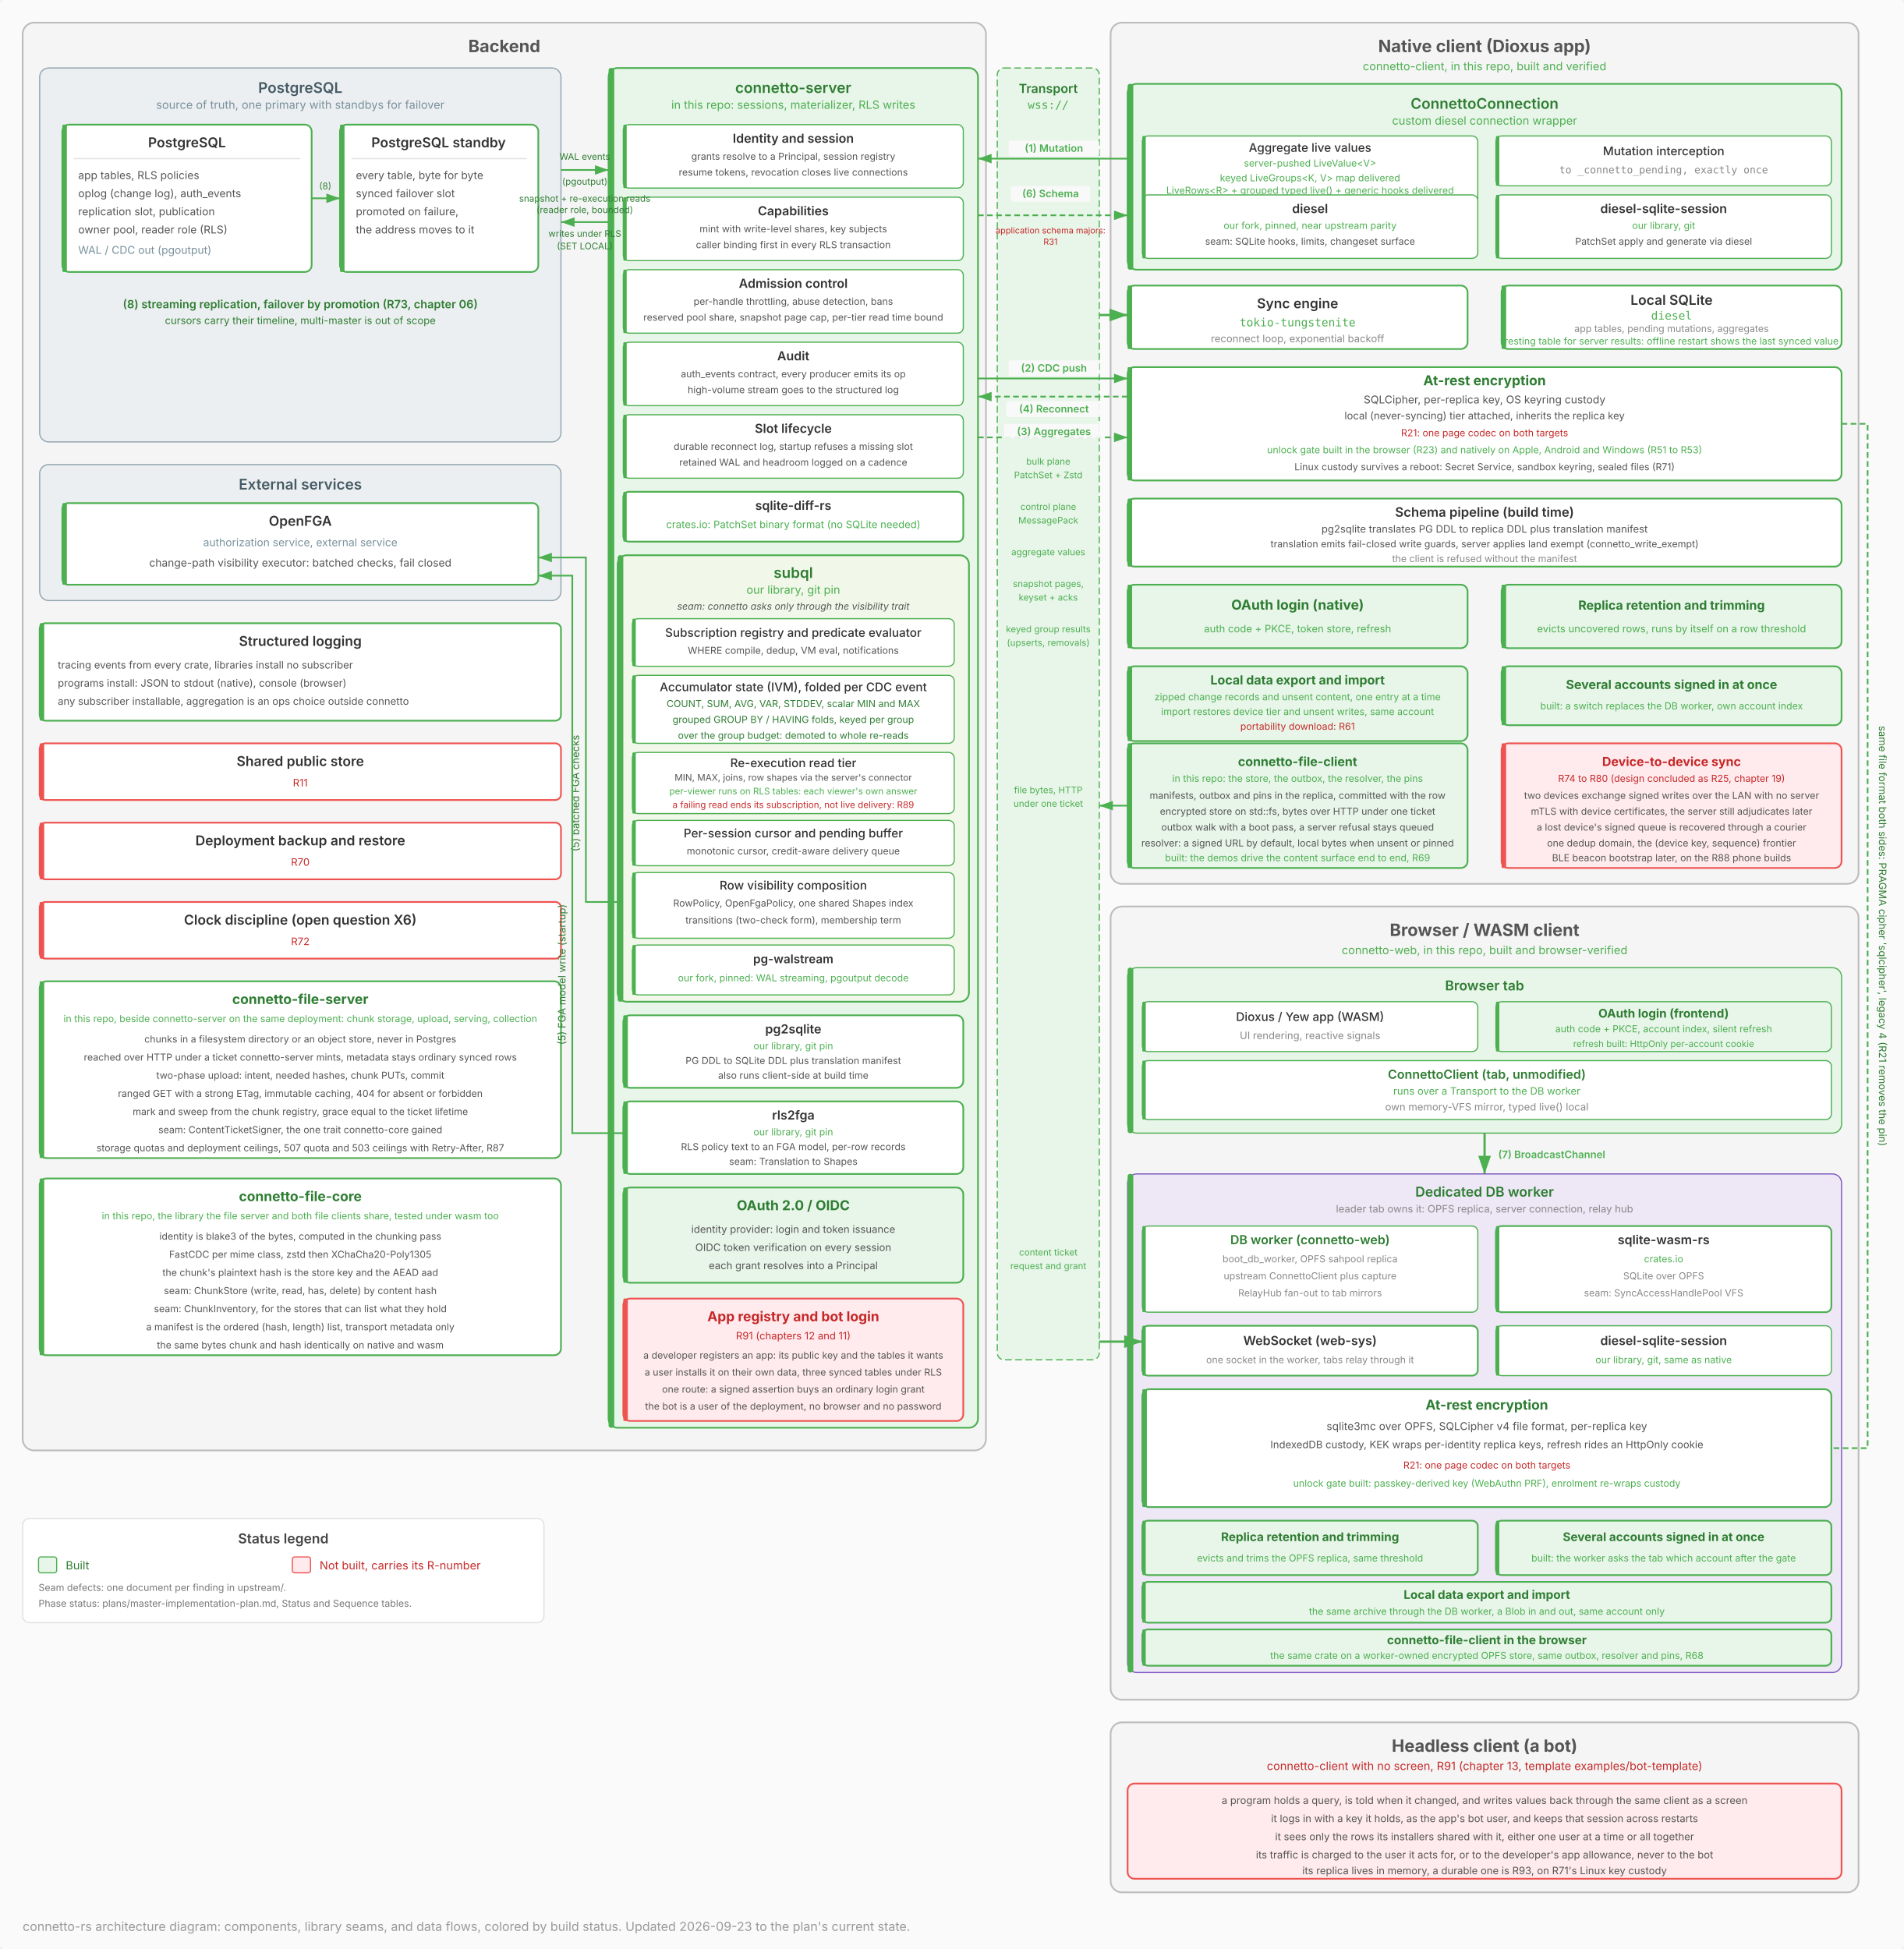
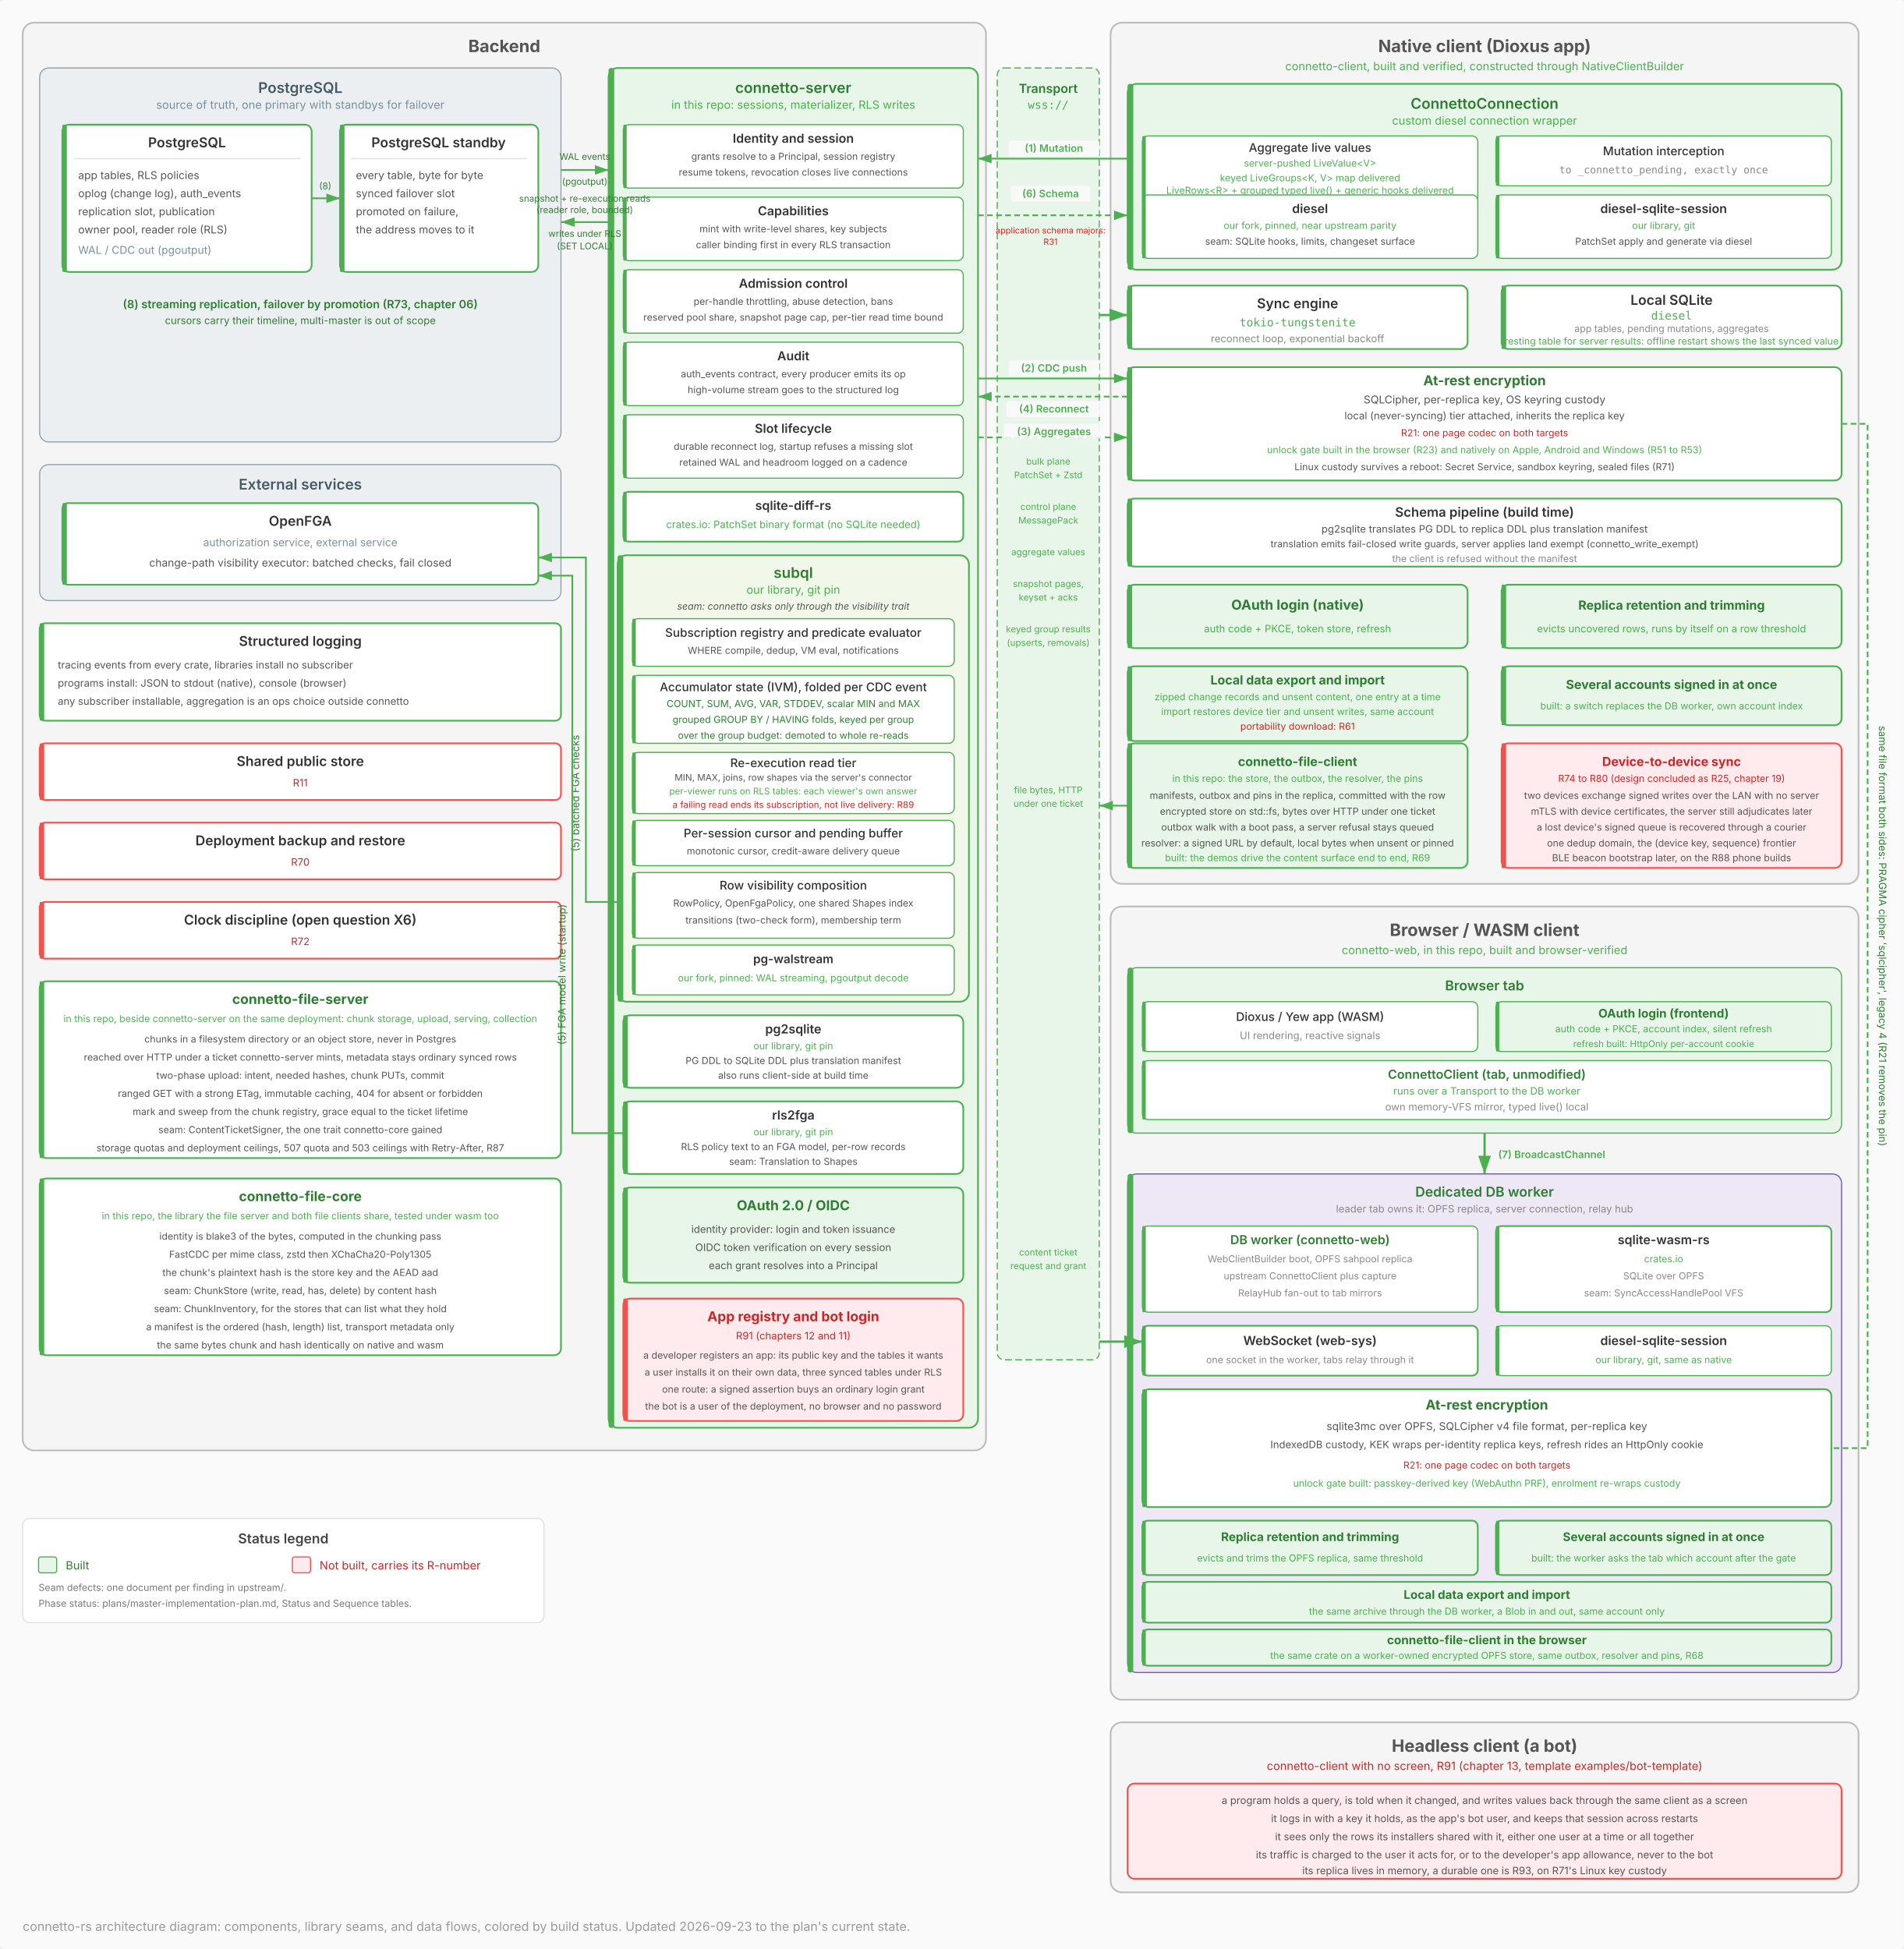
<svg xmlns="http://www.w3.org/2000/svg" viewBox="0 0 1680 1720" width="1680" height="1720" font-family="system-ui, -apple-system, 'Segoe UI', sans-serif" role="img" aria-labelledby="diagram-title diagram-desc" focusable="false">
  <defs>
    <marker id="arrow-green" viewBox="0 0 10 7" refX="10" refY="3.5" markerWidth="8" markerHeight="6" orient="auto-start-reverse">
      <polygon points="0 0, 10 3.5, 0 7" fill="#4CAF50" />
    </marker>
    <marker id="arrow-red" viewBox="0 0 10 7" refX="10" refY="3.5" markerWidth="8" markerHeight="6" orient="auto-start-reverse">
      <polygon points="0 0, 10 3.5, 0 7" fill="#EF5350" />
    </marker>
  </defs>
  <rect width="1680" height="1720" fill="#FAFAFA" rx="4" />
  <g id="backend-zone">
    <rect x="20" y="20" width="850" height="1260" rx="10" fill="#F5F5F5" stroke="#BDBDBD" stroke-width="1.5" />
    <text x="445" y="46" text-anchor="middle" font-size="15" font-weight="700" fill="#555">Backend</text>
    <rect x="35" y="60" width="460" height="330" rx="8" fill="#ECEFF1" stroke="#90A4AE" stroke-width="1" />
    <text x="265" y="82" text-anchor="middle" font-size="13" font-weight="600" fill="#455A64">PostgreSQL</text>
    <text x="265" y="96" text-anchor="middle" font-size="10" fill="#78909C">source of truth, one primary with standbys for failover</text>
    <g transform="translate(55, 110)">
      <rect width="220" height="130" rx="6" fill="#fff" stroke="#4CAF50" stroke-width="1.5" />
      <rect width="4" height="130" rx="1" fill="#4CAF50" />
      <text x="110" y="20" text-anchor="middle" font-size="12" font-weight="600" fill="#333">PostgreSQL</text>
      <line x1="10" y1="30" x2="210" y2="30" stroke="#E0E0E0" />
      <text x="14" y="48" font-size="9.5" fill="#555">app tables, RLS policies</text>
      <text x="14" y="64" font-size="9.5" fill="#555">oplog (change log), auth_events</text>
      <text x="14" y="80" font-size="9.5" fill="#555">replication slot, publication</text>
      <text x="14" y="96" font-size="9.5" fill="#555">owner pool, reader role (RLS)</text>
      <text x="14" y="114" font-size="9.5" fill="#78909C">WAL / CDC out (pgoutput)</text>
    </g>
    <g transform="translate(300, 110)">
      <rect width="175" height="130" rx="6" fill="#fff" stroke="#4CAF50" stroke-width="1.5" />
      <rect width="4" height="130" rx="1" fill="#4CAF50" />
      <text x="87" y="20" text-anchor="middle" font-size="12" font-weight="600" fill="#333">PostgreSQL standby</text>
      <line x1="10" y1="30" x2="165" y2="30" stroke="#E0E0E0" />
      <text x="14" y="48" font-size="9.5" fill="#555">every table, byte for byte</text>
      <text x="14" y="64" font-size="9.5" fill="#555">synced failover slot</text>
      <text x="14" y="80" font-size="9.5" fill="#555">promoted on failure,</text>
      <text x="14" y="96" font-size="9.5" fill="#555">the address moves to it</text>
    </g>
    <line x1="275" y1="175" x2="300" y2="175" stroke="#4CAF50" stroke-width="1.5" marker-end="url(#arrow-green)" />
    <text x="287" y="167" text-anchor="middle" font-size="8" fill="#2E7D32">(8)</text>
    <text x="265" y="272" text-anchor="middle" font-size="10" font-weight="600" fill="#2E7D32">(8) streaming replication, failover by promotion (R73, chapter 06)</text>
    <text x="265" y="286" text-anchor="middle" font-size="9" fill="#2E7D32">cursors carry their timeline, multi-master is out of scope</text>
    <rect x="35" y="410" width="460" height="120" rx="8" fill="#ECEFF1" stroke="#90A4AE" stroke-width="1" />
    <text x="265" y="432" text-anchor="middle" font-size="13" font-weight="600" fill="#455A64">External services</text>
    <g transform="translate(55, 444)">
      <rect width="420" height="72" rx="5" fill="#fff" stroke="#4CAF50" stroke-width="1.5" />
      <rect width="4" height="72" rx="1" fill="#4CAF50" />
      <text x="210" y="20" text-anchor="middle" font-size="12" font-weight="600" fill="#333">OpenFGA</text>
      <text x="210" y="38" text-anchor="middle" font-size="9.5" fill="#78909C">authorization service, external service</text>
      <text x="210" y="56" text-anchor="middle" font-size="9.5" fill="#555">change-path visibility executor: batched checks, fail closed</text>
    </g>
    <g transform="translate(35, 550)">
      <rect width="460" height="86" rx="5" fill="#fff" stroke="#4CAF50" stroke-width="1.5" />
      <rect width="4" height="86" rx="1" fill="#4CAF50" />
      <text x="230" y="20" text-anchor="middle" font-size="12" font-weight="600" fill="#333">Structured logging</text>
      <text x="16" y="40" font-size="9" fill="#555">tracing events from every crate, libraries install no subscriber</text>
      <text x="16" y="56" font-size="9" fill="#555">programs install: JSON to stdout (native), console (browser)</text>
      <text x="16" y="72" font-size="9" fill="#555">any subscriber installable, aggregation is an ops choice outside connetto</text>
    </g>
    <g transform="translate(35, 656)">
      <rect width="460" height="50" rx="5" fill="#fff" stroke="#EF5350" stroke-width="1.5" />
      <rect width="4" height="50" rx="1" fill="#EF5350" />
      <text x="230" y="20" text-anchor="middle" font-size="12" font-weight="600" fill="#333">Shared public store</text>
      <text x="230" y="38" text-anchor="middle" font-size="9" fill="#C62828">R11</text>
    </g>
    <g transform="translate(35, 726)">
      <rect width="460" height="50" rx="5" fill="#fff" stroke="#EF5350" stroke-width="1.5" />
      <rect width="4" height="50" rx="1" fill="#EF5350" />
      <text x="230" y="20" text-anchor="middle" font-size="12" font-weight="600" fill="#333">Deployment backup and restore</text>
      <text x="230" y="38" text-anchor="middle" font-size="9" fill="#C62828">R70</text>
    </g>
    <g transform="translate(35, 796)">
      <rect width="460" height="50" rx="5" fill="#fff" stroke="#EF5350" stroke-width="1.5" />
      <rect width="4" height="50" rx="1" fill="#EF5350" />
      <text x="230" y="20" text-anchor="middle" font-size="12" font-weight="600" fill="#333">Clock discipline (open question X6)</text>
      <text x="230" y="38" text-anchor="middle" font-size="9" fill="#C62828">R72</text>
    </g>
    <g transform="translate(35, 866)">
      <rect width="460" height="156" rx="6" fill="#fff" stroke="#4CAF50" stroke-width="1.5" />
      <rect width="4" height="156" rx="1" fill="#4CAF50" />
      <text x="230" y="20" text-anchor="middle" font-size="12" font-weight="700" fill="#2E7D32">connetto-file-server</text>
      <text x="230" y="36" text-anchor="middle" font-size="8.5" fill="#4CAF50">in this repo, beside connetto-server on the same deployment: chunk storage, upload, serving, collection</text>
      <text x="230" y="54" text-anchor="middle" font-size="8.5" fill="#555">chunks in a filesystem directory or an object store, never in Postgres</text>
      <text x="230" y="70" text-anchor="middle" font-size="8.5" fill="#555">reached over HTTP under a ticket connetto-server mints, metadata stays ordinary synced rows</text>
      <text x="230" y="86" text-anchor="middle" font-size="8.5" fill="#555">two-phase upload: intent, needed hashes, chunk PUTs, commit</text>
      <text x="230" y="102" text-anchor="middle" font-size="8.5" fill="#555">ranged GET with a strong ETag, immutable caching, 404 for absent or forbidden</text>
      <text x="230" y="118" text-anchor="middle" font-size="8.5" fill="#555">mark and sweep from the chunk registry, grace equal to the ticket lifetime</text>
      <text x="230" y="134" text-anchor="middle" font-size="8.5" fill="#555">seam: ContentTicketSigner, the one trait connetto-core gained</text>
      <text x="230" y="150" text-anchor="middle" font-size="8.5" fill="#555">storage quotas and deployment ceilings, 507 quota and 503 ceilings with Retry-After, R87</text>
    </g>
    <g transform="translate(35, 1040)">
      <rect width="460" height="156" rx="6" fill="#fff" stroke="#4CAF50" stroke-width="1.5" />
      <rect width="4" height="156" rx="1" fill="#4CAF50" />
      <text x="230" y="20" text-anchor="middle" font-size="12" font-weight="700" fill="#2E7D32">connetto-file-core</text>
      <text x="230" y="36" text-anchor="middle" font-size="8.5" fill="#4CAF50">in this repo, the library the file server and both file clients share, tested under wasm too</text>
      <text x="230" y="54" text-anchor="middle" font-size="8.5" fill="#555">identity is blake3 of the bytes, computed in the chunking pass</text>
      <text x="230" y="70" text-anchor="middle" font-size="8.5" fill="#555">FastCDC per mime class, zstd then XChaCha20-Poly1305</text>
      <text x="230" y="86" text-anchor="middle" font-size="8.5" fill="#555">the chunk's plaintext hash is the store key and the AEAD aad</text>
      <text x="230" y="102" text-anchor="middle" font-size="8.5" fill="#555">seam: ChunkStore (write, read, has, delete) by content hash</text>
      <text x="230" y="118" text-anchor="middle" font-size="8.5" fill="#555">seam: ChunkInventory, for the stores that can list what they hold</text>
      <text x="230" y="134" text-anchor="middle" font-size="8.5" fill="#555">a manifest is the ordered (hash, length) list, transport metadata only</text>
      <text x="230" y="150" text-anchor="middle" font-size="8.5" fill="#555">the same bytes chunk and hash identically on native and wasm</text>
    </g>
    <rect x="537" y="60" width="326" height="1200" rx="8" fill="#E8F5E9" stroke="#4CAF50" stroke-width="1.5" />
    <rect x="537" y="60" width="5" height="1200" rx="2" fill="#4CAF50" />
    <text x="700" y="82" text-anchor="middle" font-size="13" font-weight="600" fill="#2E7D32">connetto-server</text>
    <text x="700" y="96" text-anchor="middle" font-size="10" fill="#4CAF50">in this repo: sessions, materializer, RLS writes</text>
    <g transform="translate(550, 110)">
      <rect width="300" height="56" rx="5" fill="#fff" stroke="#4CAF50" stroke-width="1" />
      <rect width="3" height="56" rx="1" fill="#4CAF50" />
      <text x="150" y="16" text-anchor="middle" font-size="11" font-weight="600" fill="#333">Identity and session</text>
      <text x="150" y="31" text-anchor="middle" font-size="8.5" fill="#555">grants resolve to a Principal, session registry</text>
      <text x="150" y="45" text-anchor="middle" font-size="8.5" fill="#555">resume tokens, revocation closes live connections</text>
    </g>
    <g transform="translate(550, 174)">
      <rect width="300" height="56" rx="5" fill="#fff" stroke="#4CAF50" stroke-width="1" />
      <rect width="3" height="56" rx="1" fill="#4CAF50" />
      <text x="150" y="16" text-anchor="middle" font-size="11" font-weight="600" fill="#333">Capabilities</text>
      <text x="150" y="31" text-anchor="middle" font-size="8.5" fill="#555">mint with write-level shares, key subjects</text>
      <text x="150" y="45" text-anchor="middle" font-size="8.5" fill="#555">caller binding first in every RLS transaction</text>
    </g>
    <g transform="translate(550, 238)">
      <rect width="300" height="56" rx="5" fill="#fff" stroke="#4CAF50" stroke-width="1" />
      <rect width="3" height="56" rx="1" fill="#4CAF50" />
      <text x="150" y="16" text-anchor="middle" font-size="11" font-weight="600" fill="#333">Admission control</text>
      <text x="150" y="31" text-anchor="middle" font-size="8.5" fill="#555">per-handle throttling, abuse detection, bans</text>
      <text x="150" y="45" text-anchor="middle" font-size="8.5" fill="#555">reserved pool share, snapshot page cap, per-tier read time bound</text>
    </g>
    <g transform="translate(550, 302)">
      <rect width="300" height="56" rx="5" fill="#fff" stroke="#4CAF50" stroke-width="1" />
      <rect width="3" height="56" rx="1" fill="#4CAF50" />
      <text x="150" y="16" text-anchor="middle" font-size="11" font-weight="600" fill="#333">Audit</text>
      <text x="150" y="31" text-anchor="middle" font-size="8.5" fill="#555">auth_events contract, every producer emits its op</text>
      <text x="150" y="45" text-anchor="middle" font-size="8.5" fill="#555">high-volume stream goes to the structured log</text>
    </g>
    <g transform="translate(550, 366)">
      <rect width="300" height="56" rx="5" fill="#fff" stroke="#4CAF50" stroke-width="1" />
      <rect width="3" height="56" rx="1" fill="#4CAF50" />
      <text x="150" y="16" text-anchor="middle" font-size="11" font-weight="600" fill="#333">Slot lifecycle</text>
      <text x="150" y="31" text-anchor="middle" font-size="8.5" fill="#555">durable reconnect log, startup refuses a missing slot</text>
      <text x="150" y="45" text-anchor="middle" font-size="8.5" fill="#555">retained WAL and headroom logged on a cadence</text>
    </g>
    <g transform="translate(550, 434)">
      <rect width="300" height="44" rx="5" fill="#fff" stroke="#4CAF50" stroke-width="1.5" />
      <rect width="3" height="44" rx="1" fill="#4CAF50" />
      <text x="150" y="16" text-anchor="middle" font-size="11" font-weight="600" fill="#333">sqlite-diff-rs</text>
      <text x="150" y="32" text-anchor="middle" font-size="9" fill="#4CAF50">crates.io: PatchSet binary format (no SQLite needed)</text>
    </g>
    <rect x="545" y="490" width="310" height="394" rx="8" fill="#F1F8E9" stroke="#4CAF50" stroke-width="1.5" />
    <rect x="545" y="490" width="5" height="394" rx="2" fill="#4CAF50" />
    <text x="700" y="510" text-anchor="middle" font-size="13" font-weight="600" fill="#2E7D32">subql</text>
    <text x="700" y="524" text-anchor="middle" font-size="10" fill="#4CAF50">our library, git pin</text>
    <text x="700" y="538" text-anchor="middle" font-size="8.5" font-style="italic" fill="#555">seam: connetto asks only through the visibility trait</text>
    <g transform="translate(558, 546)">
      <rect width="284" height="42" rx="5" fill="#fff" stroke="#4CAF50" stroke-width="1" />
      <rect width="3" height="42" rx="1" fill="#4CAF50" />
      <text x="142" y="16" text-anchor="middle" font-size="10.5" font-weight="500" fill="#333">Subscription registry and predicate evaluator</text>
      <text x="142" y="31" text-anchor="middle" font-size="8.5" fill="#555">WHERE compile, dedup, VM eval, notifications</text>
    </g>
    <g transform="translate(558, 596)">
      <rect width="284" height="60" rx="5" fill="#fff" stroke="#4CAF50" stroke-width="1" />
      <rect width="3" height="60" rx="1" fill="#4CAF50" />
      <text x="142" y="14" text-anchor="middle" font-size="10.5" font-weight="500" fill="#333">Accumulator state (IVM), folded per CDC event</text>
      <text x="142" y="28" text-anchor="middle" font-size="8.5" fill="#2E7D32">COUNT, SUM, AVG, VAR, STDDEV, scalar MIN and MAX</text>
      <text x="142" y="42" text-anchor="middle" font-size="8.5" fill="#2E7D32">grouped GROUP BY / HAVING folds, keyed per group</text>
      <text x="142" y="56" text-anchor="middle" font-size="8.5" fill="#2E7D32">over the group budget: demoted to whole re-reads</text>
    </g>
    <g transform="translate(558, 664)">
      <rect width="284" height="54" rx="5" fill="#fff" stroke="#4CAF50" stroke-width="1" />
      <rect width="3" height="54" rx="1" fill="#4CAF50" />
      <text x="142" y="13" text-anchor="middle" font-size="10.5" font-weight="500" fill="#333">Re-execution read tier</text>
      <text x="142" y="25" text-anchor="middle" font-size="8" fill="#555">MIN, MAX, joins, row shapes via the server's connector</text>
      <text x="142" y="37" text-anchor="middle" font-size="8" fill="#4CAF50">per-viewer runs on RLS tables: each viewer's own answer</text>
      <text x="142" y="49" text-anchor="middle" font-size="8" fill="#C62828">a failing read ends its subscription, not live delivery: R89</text>
    </g>
    <g transform="translate(558, 724)">
      <rect width="284" height="40" rx="5" fill="#fff" stroke="#4CAF50" stroke-width="1" />
      <rect width="3" height="40" rx="1" fill="#4CAF50" />
      <text x="142" y="15" text-anchor="middle" font-size="10.5" font-weight="500" fill="#333">Per-session cursor and pending buffer</text>
      <text x="142" y="30" text-anchor="middle" font-size="8.5" fill="#555">monotonic cursor, credit-aware delivery queue</text>
    </g>
    <g transform="translate(558, 770)">
      <rect width="284" height="58" rx="5" fill="#fff" stroke="#4CAF50" stroke-width="1" />
      <rect width="3" height="58" rx="1" fill="#4CAF50" />
      <text x="142" y="15" text-anchor="middle" font-size="10.5" font-weight="500" fill="#333">Row visibility composition</text>
      <text x="142" y="30" text-anchor="middle" font-size="8.5" fill="#555">RowPolicy, OpenFgaPolicy, one shared Shapes index</text>
      <text x="142" y="45" text-anchor="middle" font-size="8.5" fill="#555">transitions (two-check form), membership term</text>
    </g>
    <g transform="translate(558, 834)">
      <rect width="284" height="44" rx="5" fill="#fff" stroke="#4CAF50" stroke-width="1" />
      <rect width="3" height="44" rx="1" fill="#4CAF50" />
      <text x="142" y="16" text-anchor="middle" font-size="10.5" font-weight="600" fill="#333">pg-walstream</text>
      <text x="142" y="32" text-anchor="middle" font-size="8.5" fill="#4CAF50">our fork, pinned: WAL streaming, pgoutput decode</text>
    </g>
    <g transform="translate(550, 896)">
      <rect width="300" height="64" rx="6" fill="#fff" stroke="#4CAF50" stroke-width="1.5" />
      <rect width="4" height="64" rx="1" fill="#4CAF50" />
      <text x="150" y="16" text-anchor="middle" font-size="11" font-weight="600" fill="#333">pg2sqlite</text>
      <text x="150" y="30" text-anchor="middle" font-size="8.5" fill="#4CAF50">our library, git pin</text>
      <text x="150" y="43" text-anchor="middle" font-size="8.5" fill="#555">PG DDL to SQLite DDL plus translation manifest</text>
      <text x="150" y="56" text-anchor="middle" font-size="8.5" fill="#555">also runs client-side at build time</text>
    </g>
    <g transform="translate(550, 972)">
      <rect width="300" height="64" rx="6" fill="#fff" stroke="#4CAF50" stroke-width="1.5" />
      <rect width="4" height="64" rx="1" fill="#4CAF50" />
      <text x="150" y="16" text-anchor="middle" font-size="11" font-weight="600" fill="#333">rls2fga</text>
      <text x="150" y="30" text-anchor="middle" font-size="8.5" fill="#4CAF50">our library, git pin</text>
      <text x="150" y="43" text-anchor="middle" font-size="8.5" fill="#555">RLS policy text to an FGA model, per-row records</text>
      <text x="150" y="56" text-anchor="middle" font-size="8.5" fill="#555">seam: Translation to Shapes</text>
    </g>
    <g transform="translate(550, 1048)">
      <rect width="300" height="84" rx="6" fill="#E8F5E9" stroke="#4CAF50" stroke-width="1.5" />
      <rect width="4" height="84" rx="1" fill="#4CAF50" />
      <text x="150" y="20" text-anchor="middle" font-size="12" font-weight="700" fill="#2E7D32">OAuth 2.0 / OIDC</text>
      <text x="150" y="40" text-anchor="middle" font-size="9" fill="#555">identity provider: login and token issuance</text>
      <text x="150" y="56" text-anchor="middle" font-size="9" fill="#555">OIDC token verification on every session</text>
      <text x="150" y="72" text-anchor="middle" font-size="9" fill="#555">each grant resolves into a Principal</text>
    </g>
    <g transform="translate(550, 1146)">
      <rect width="300" height="108" rx="6" fill="#FFEBEE" stroke="#EF5350" stroke-width="1.5" />
      <rect width="4" height="108" rx="1" fill="#EF5350" />
      <text x="150" y="20" text-anchor="middle" font-size="12" font-weight="700" fill="#C62828">App registry and bot login</text>
      <text x="150" y="36" text-anchor="middle" font-size="9" fill="#C62828">R91 (chapters 12 and 11)</text>
      <text x="150" y="53" text-anchor="middle" font-size="8.5" fill="#555">a developer registers an app: its public key and the tables it wants</text>
      <text x="150" y="68" text-anchor="middle" font-size="8.5" fill="#555">a user installs it on their own data, three synced tables under RLS</text>
      <text x="150" y="83" text-anchor="middle" font-size="8.5" fill="#555">one route: a signed assertion buys an ordinary login grant</text>
      <text x="150" y="98" text-anchor="middle" font-size="8.5" fill="#555">the bot is a user of the deployment, no browser and no password</text>
    </g>
    <text x="516" y="178" text-anchor="middle" font-size="8" fill="#2E7D32">snapshot + re-execution reads</text>
    <text x="516" y="188" text-anchor="middle" font-size="8" fill="#2E7D32">(reader role, bounded)</text>
    <text x="516" y="209" text-anchor="middle" font-size="8" fill="#2E7D32">writes under RLS</text>
    <text x="516" y="220" text-anchor="middle" font-size="8" fill="#2E7D32">(SET LOCAL)</text>
    <line x1="495" y1="150" x2="537" y2="150" stroke="#4CAF50" stroke-width="1.5" marker-end="url(#arrow-green)" />
    <text x="516" y="141" text-anchor="middle" font-size="8" fill="#2E7D32">WAL events</text>
    <text x="516" y="163" text-anchor="middle" font-size="8" fill="#2E7D32">(pgoutput)</text>
    <line x1="537" y1="196" x2="495" y2="196" stroke="#4CAF50" stroke-width="1.5" marker-end="url(#arrow-green)" />
    <path d="M 545 796 L 517 796 L 517 492 L 475 492" fill="none" stroke="#4CAF50" stroke-width="1.5" marker-end="url(#arrow-green)" />
    <text x="511" y="700" text-anchor="middle" font-size="9" fill="#2E7D32" transform="rotate(-90 511 700)">(5) batched FGA checks</text>
    <path d="M 550 1000 L 505 1000 L 505 508 L 475 508" fill="none" stroke="#4CAF50" stroke-width="1.5" marker-end="url(#arrow-green)" />
    <text x="499" y="860" text-anchor="middle" font-size="9" fill="#2E7D32" transform="rotate(-90 499 860)">(5) FGA model write (startup)</text>
  </g>
  <g id="transport-layer">
    <rect x="880" y="60" width="90" height="1140" rx="6" fill="#E8F5E9" stroke="#4CAF50" stroke-width="1" stroke-dasharray="6 3" />
    <text x="925" y="82" text-anchor="middle" font-size="11" font-weight="600" fill="#2E7D32">Transport</text>
    <text x="925" y="96" text-anchor="middle" font-size="10" font-family="monospace" fill="#4CAF50">wss://</text>
    <text x="925" y="1108" text-anchor="middle" font-size="8" fill="#4CAF50">content ticket</text>
    <text x="925" y="1120" text-anchor="middle" font-size="8" fill="#4CAF50">request and grant</text>
    <text x="925" y="410" text-anchor="middle" font-size="8" fill="#4CAF50">bulk plane</text>
    <text x="925" y="422" text-anchor="middle" font-size="8" fill="#4CAF50">PatchSet + Zstd</text>
    <text x="925" y="450" text-anchor="middle" font-size="8" fill="#4CAF50">control plane</text>
    <text x="925" y="462" text-anchor="middle" font-size="8" fill="#4CAF50">MessagePack</text>
    <text x="925" y="490" text-anchor="middle" font-size="8" fill="#4CAF50">aggregate values</text>
    <text x="925" y="518" text-anchor="middle" font-size="8" fill="#4CAF50">snapshot pages,</text>
    <text x="925" y="530" text-anchor="middle" font-size="8" fill="#4CAF50">keyset + acks</text>
    <text x="925" y="558" text-anchor="middle" font-size="8" fill="#4CAF50">keyed group results</text>
    <text x="925" y="570" text-anchor="middle" font-size="8" fill="#4CAF50">(upserts, removals)</text>
  </g>
  <g id="native-client-zone">
    <rect x="980" y="20" width="660" height="760" rx="10" fill="#F5F5F5" stroke="#BDBDBD" stroke-width="1.5" />
    <text x="1310" y="46" text-anchor="middle" font-size="15" font-weight="700" fill="#555">Native client (Dioxus app)</text>
-     <text x="1310" y="62" text-anchor="middle" font-size="10" fill="#4CAF50">connetto-client, in this repo, built and verified</text>
+     <text x="1310" y="62" text-anchor="middle" font-size="10" fill="#4CAF50">connetto-client, built and verified, constructed through NativeClientBuilder</text>
    <rect x="995" y="74" width="630" height="164" rx="8" fill="#E8F5E9" stroke="#4CAF50" stroke-width="1.5" />
    <rect x="995" y="74" width="5" height="164" rx="2" fill="#4CAF50" />
    <text x="1310" y="96" text-anchor="middle" font-size="13" font-weight="600" fill="#2E7D32">ConnettoConnection</text>
    <text x="1310" y="110" text-anchor="middle" font-size="10" fill="#4CAF50">custom diesel connection wrapper</text>
    <g transform="translate(1008, 120)">
      <rect width="296" height="60" rx="5" fill="#fff" stroke="#4CAF50" stroke-width="1" />
      <rect width="3" height="60" rx="1" fill="#4CAF50" />
      <text x="148" y="14" text-anchor="middle" font-size="10.5" font-weight="500" fill="#333">Aggregate live values</text>
      <text x="148" y="27" text-anchor="middle" font-size="8.5" fill="#4CAF50">server-pushed LiveValue&lt;V&gt;</text>
      <text x="148" y="40" text-anchor="middle" font-size="8.5" fill="#4CAF50">keyed LiveGroups&lt;K, V&gt; map delivered</text>
      <text x="148" y="51" text-anchor="middle" font-size="8.5" fill="#4CAF50">LiveRows&lt;R&gt; + grouped typed live() + generic hooks delivered</text>
    </g>
    <g transform="translate(1320, 120)">
      <rect width="296" height="44" rx="5" fill="#fff" stroke="#4CAF50" stroke-width="1" />
      <rect width="3" height="44" rx="1" fill="#4CAF50" />
      <text x="148" y="17" text-anchor="middle" font-size="10.5" font-weight="500" fill="#333">Mutation interception</text>
      <text x="148" y="33" text-anchor="middle" font-size="9" font-family="monospace" fill="#888">to _connetto_pending, exactly once</text>
    </g>
    <g transform="translate(1008, 172)">
      <rect width="296" height="56" rx="5" fill="#fff" stroke="#4CAF50" stroke-width="1" />
      <rect width="3" height="56" rx="1" fill="#4CAF50" />
      <text x="148" y="16" text-anchor="middle" font-size="11" font-weight="600" fill="#333">diesel</text>
      <text x="148" y="30" text-anchor="middle" font-size="8.5" fill="#4CAF50">our fork, pinned, near upstream parity</text>
      <text x="148" y="44" text-anchor="middle" font-size="8.5" fill="#555">seam: SQLite hooks, limits, changeset surface</text>
    </g>
    <g transform="translate(1320, 172)">
      <rect width="296" height="56" rx="5" fill="#fff" stroke="#4CAF50" stroke-width="1" />
      <rect width="3" height="56" rx="1" fill="#4CAF50" />
      <text x="148" y="16" text-anchor="middle" font-size="11" font-weight="600" fill="#333">diesel-sqlite-session</text>
      <text x="148" y="30" text-anchor="middle" font-size="8.5" fill="#4CAF50">our library, git</text>
      <text x="148" y="44" text-anchor="middle" font-size="8.5" fill="#555">PatchSet apply and generate via diesel</text>
    </g>
    <g transform="translate(995, 252)">
      <rect width="300" height="56" rx="6" fill="#fff" stroke="#4CAF50" stroke-width="1.5" />
      <rect width="4" height="56" rx="1" fill="#4CAF50" />
      <text x="150" y="20" text-anchor="middle" font-size="12" font-weight="600" fill="#333">Sync engine</text>
      <text x="150" y="36" text-anchor="middle" font-size="10" font-family="monospace" fill="#4CAF50">tokio-tungstenite</text>
      <text x="150" y="50" text-anchor="middle" font-size="9" fill="#888">reconnect loop, exponential backoff</text>
    </g>
    <g transform="translate(1325, 252)">
      <rect width="300" height="56" rx="6" fill="#fff" stroke="#4CAF50" stroke-width="1.5" />
      <rect width="4" height="56" rx="1" fill="#4CAF50" />
      <text x="150" y="17" text-anchor="middle" font-size="12" font-weight="600" fill="#333">Local SQLite</text>
      <text x="150" y="30" text-anchor="middle" font-size="10" font-family="monospace" fill="#4CAF50">diesel</text>
      <text x="150" y="41" text-anchor="middle" font-size="8.5" fill="#888">app tables, pending mutations, aggregates</text>
      <text x="150" y="52" text-anchor="middle" font-size="8.5" fill="#4CAF50">resting table for server results: offline restart shows the last synced value</text>
    </g>
    <g transform="translate(995, 324)">
      <rect width="630" height="100" rx="6" fill="#fff" stroke="#4CAF50" stroke-width="1.5" />
      <rect width="4" height="100" rx="1" fill="#4CAF50" />
      <text x="315" y="16" text-anchor="middle" font-size="12" font-weight="700" fill="#2E7D32">At-rest encryption</text>
      <text x="315" y="32" text-anchor="middle" font-size="9.5" fill="#555">SQLCipher, per-replica key, OS keyring custody</text>
      <text x="315" y="46" text-anchor="middle" font-size="9" fill="#555">local (never-syncing) tier attached, inherits the replica key</text>
      <text x="315" y="61" text-anchor="middle" font-size="8.5" fill="#C62828">R21: one page codec on both targets</text>
      <text x="315" y="76" text-anchor="middle" font-size="8.5" fill="#4CAF50">unlock gate built in the browser (R23) and natively on Apple, Android and Windows (R51 to R53)</text>
      <text x="315" y="91" text-anchor="middle" font-size="8.5" fill="#555">Linux custody survives a reboot: Secret Service, sandbox keyring, sealed files (R71)</text>
    </g>
    <g transform="translate(995, 440)">
      <rect width="630" height="60" rx="6" fill="#fff" stroke="#4CAF50" stroke-width="1.5" />
      <rect width="4" height="60" rx="1" fill="#4CAF50" />
      <text x="315" y="16" text-anchor="middle" font-size="11.5" font-weight="600" fill="#333">Schema pipeline (build time)</text>
      <text x="315" y="30" text-anchor="middle" font-size="9" fill="#555">pg2sqlite translates PG DDL to replica DDL plus translation manifest</text>
      <text x="315" y="43" text-anchor="middle" font-size="8.5" fill="#555">translation emits fail-closed write guards, server applies land exempt (connetto_write_exempt)</text>
      <text x="315" y="56" text-anchor="middle" font-size="8.5" fill="#888">the client is refused without the manifest</text>
    </g>
    <g transform="translate(995, 516)">
      <rect width="300" height="56" rx="6" fill="#E8F5E9" stroke="#4CAF50" stroke-width="1.5" />
      <rect width="4" height="56" rx="1" fill="#4CAF50" />
      <text x="150" y="22" text-anchor="middle" font-size="12" font-weight="700" fill="#2E7D32">OAuth login (native)</text>
      <text x="150" y="42" text-anchor="middle" font-size="9" fill="#4CAF50">auth code + PKCE, token store, refresh</text>
    </g>
    <g transform="translate(1325, 516)">
      <rect width="300" height="56" rx="6" fill="#E8F5E9" stroke="#4CAF50" stroke-width="1.5" />
      <rect width="4" height="56" rx="1" fill="#4CAF50" />
      <text x="150" y="22" text-anchor="middle" font-size="11" font-weight="700" fill="#2E7D32">Replica retention and trimming</text>
      <text x="150" y="42" text-anchor="middle" font-size="9" fill="#4CAF50">evicts uncovered rows, runs by itself on a row threshold</text>
    </g>
    <g transform="translate(995, 588)">
      <rect width="300" height="66" rx="6" fill="#E8F5E9" stroke="#4CAF50" stroke-width="1.5" />
      <rect width="4" height="66" rx="1" fill="#4CAF50" />
      <text x="150" y="16" text-anchor="middle" font-size="11" font-weight="700" fill="#2E7D32">Local data export and import</text>
      <text x="150" y="30" text-anchor="middle" font-size="8.5" fill="#4CAF50">zipped change records and unsent content, one entry at a time</text>
      <text x="150" y="43" text-anchor="middle" font-size="8.5" fill="#4CAF50">import restores device tier and unsent writes, same account</text>
      <text x="150" y="56" text-anchor="middle" font-size="8.5" fill="#C62828">portability download: R61</text>
    </g>
    <g transform="translate(1325, 588)">
      <rect width="300" height="52" rx="6" fill="#E8F5E9" stroke="#4CAF50" stroke-width="1.5" />
      <rect width="4" height="52" rx="1" fill="#4CAF50" />
      <text x="150" y="20" text-anchor="middle" font-size="11" font-weight="700" fill="#2E7D32">Several accounts signed in at once</text>
      <text x="150" y="38" text-anchor="middle" font-size="8.5" fill="#4CAF50">built: a switch replaces the DB worker, own account index</text>
    </g>
    <g transform="translate(995, 656)">
      <rect width="300" height="110" rx="6" fill="#E8F5E9" stroke="#4CAF50" stroke-width="1.5" />
      <rect width="4" height="110" rx="1" fill="#4CAF50" />
      <text x="150" y="20" text-anchor="middle" font-size="11" font-weight="700" fill="#2E7D32">connetto-file-client</text>
      <text x="150" y="34" text-anchor="middle" font-size="8.5" fill="#4CAF50">in this repo: the store, the outbox, the resolver, the pins</text>
      <text x="150" y="49" text-anchor="middle" font-size="8.5" fill="#555">manifests, outbox and pins in the replica, committed with the row</text>
      <text x="150" y="63" text-anchor="middle" font-size="8.5" fill="#555">encrypted store on std::fs, bytes over HTTP under one ticket</text>
      <text x="150" y="77" text-anchor="middle" font-size="8.5" fill="#555">outbox walk with a boot pass, a server refusal stays queued</text>
      <text x="150" y="91" text-anchor="middle" font-size="8.5" fill="#555">resolver: a signed URL by default, local bytes when unsent or pinned</text>
      <text x="150" y="104" text-anchor="middle" font-size="8.5" fill="#4CAF50">built: the demos drive the content surface end to end, R69</text>
    </g>
    <g transform="translate(1325, 656)">
      <rect width="300" height="110" rx="6" fill="#FFEBEE" stroke="#EF5350" stroke-width="1.5" />
      <rect width="4" height="110" rx="1" fill="#EF5350" />
      <text x="150" y="20" text-anchor="middle" font-size="11" font-weight="700" fill="#C62828">Device-to-device sync</text>
      <text x="150" y="34" text-anchor="middle" font-size="8.5" fill="#C62828">R74 to R80 (design concluded as R25, chapter 19)</text>
      <text x="150" y="49" text-anchor="middle" font-size="8.5" fill="#555">two devices exchange signed writes over the LAN with no server</text>
      <text x="150" y="63" text-anchor="middle" font-size="8.5" fill="#555">mTLS with device certificates, the server still adjudicates later</text>
      <text x="150" y="77" text-anchor="middle" font-size="8.5" fill="#555">a lost device's signed queue is recovered through a courier</text>
      <text x="150" y="91" text-anchor="middle" font-size="8.5" fill="#555">one dedup domain, the (device key, sequence) frontier</text>
      <text x="150" y="104" text-anchor="middle" font-size="8.5" fill="#555">BLE beacon bootstrap later, on the R88 phone builds</text>
    </g>
  </g>
  <g id="wasm-client-zone" transform="translate(0, 120)">
    <rect x="980" y="680" width="660" height="700" rx="10" fill="#F5F5F5" stroke="#BDBDBD" stroke-width="1.5" />
    <text x="1310" y="706" text-anchor="middle" font-size="15" font-weight="700" fill="#555">Browser / WASM client</text>
    <text x="1310" y="722" text-anchor="middle" font-size="10" fill="#4CAF50">connetto-web, in this repo, built and browser-verified</text>
    <rect x="995" y="734" width="630" height="146" rx="8" fill="#E8F5E9" stroke="#4CAF50" stroke-width="1" />
    <rect x="995" y="734" width="5" height="146" rx="2" fill="#4CAF50" />
    <text x="1310" y="754" text-anchor="middle" font-size="12" font-weight="600" fill="#2E7D32">Browser tab</text>
    <g transform="translate(1008, 764)">
      <rect width="296" height="44" rx="5" fill="#fff" stroke="#4CAF50" stroke-width="1" />
      <rect width="3" height="44" rx="1" fill="#4CAF50" />
      <text x="148" y="17" text-anchor="middle" font-size="10.5" font-weight="500" fill="#333">Dioxus / Yew app (WASM)</text>
      <text x="148" y="33" text-anchor="middle" font-size="9" fill="#888">UI rendering, reactive signals</text>
    </g>
    <g transform="translate(1320, 764)">
      <rect width="296" height="44" rx="5" fill="#E8F5E9" stroke="#4CAF50" stroke-width="1" />
      <rect width="3" height="44" rx="1" fill="#4CAF50" />
      <text x="148" y="14" text-anchor="middle" font-size="10.5" font-weight="700" fill="#2E7D32">OAuth login (frontend)</text>
      <text x="148" y="27" text-anchor="middle" font-size="8.5" fill="#4CAF50">auth code + PKCE, account index, silent refresh</text>
      <text x="148" y="40" text-anchor="middle" font-size="8" fill="#4CAF50">refresh built: HttpOnly per-account cookie</text>
    </g>
    <g transform="translate(1008, 816)">
      <rect width="608" height="52" rx="5" fill="#fff" stroke="#4CAF50" stroke-width="1" />
      <rect width="3" height="52" rx="1" fill="#4CAF50" />
      <text x="304" y="16" text-anchor="middle" font-size="11" font-weight="600" fill="#2E7D32">ConnettoClient (tab, unmodified)</text>
      <text x="304" y="30" text-anchor="middle" font-size="9" fill="#4CAF50">runs over a Transport to the DB worker</text>
      <text x="304" y="44" text-anchor="middle" font-size="9" fill="#888">own memory-VFS mirror, typed live() local</text>
    </g>
    <line x1="1310" y1="880" x2="1310" y2="916" stroke="#4CAF50" stroke-width="2" marker-end="url(#arrow-green)" />
    <text x="1322" y="902" font-size="9" font-weight="600" fill="#4CAF50">(7) BroadcastChannel</text>
    <rect x="995" y="916" width="630" height="440" rx="8" fill="#EDE7F6" stroke="#7E57C2" stroke-width="1" />
    <rect x="995" y="916" width="5" height="440" rx="2" fill="#4CAF50" />
    <text x="1310" y="936" text-anchor="middle" font-size="12" font-weight="600" fill="#2E7D32">Dedicated DB worker</text>
    <text x="1310" y="950" text-anchor="middle" font-size="9" fill="#888">leader tab owns it: OPFS replica, server connection, relay hub</text>
    <g transform="translate(1008, 962)">
      <rect width="296" height="76" rx="5" fill="#fff" stroke="#4CAF50" stroke-width="1" />
      <rect width="3" height="76" rx="1" fill="#4CAF50" />
      <text x="148" y="16" text-anchor="middle" font-size="11" font-weight="600" fill="#2E7D32">DB worker (connetto-web)</text>
-       <text x="148" y="32" text-anchor="middle" font-size="8.5" fill="#888">boot_db_worker, OPFS sahpool replica</text>
+       <text x="148" y="32" text-anchor="middle" font-size="8.5" fill="#888">WebClientBuilder boot, OPFS sahpool replica</text>
      <text x="148" y="47" text-anchor="middle" font-size="8.5" fill="#888">upstream ConnettoClient plus capture</text>
      <text x="148" y="62" text-anchor="middle" font-size="8.5" fill="#888">RelayHub fan-out to tab mirrors</text>
    </g>
    <g transform="translate(1320, 962)">
      <rect width="296" height="76" rx="5" fill="#fff" stroke="#4CAF50" stroke-width="1.5" />
      <rect width="3" height="76" rx="1" fill="#4CAF50" />
      <text x="148" y="16" text-anchor="middle" font-size="11" font-weight="600" fill="#333">sqlite-wasm-rs</text>
      <text x="148" y="32" text-anchor="middle" font-size="8.5" fill="#4CAF50">crates.io</text>
      <text x="148" y="47" text-anchor="middle" font-size="8.5" fill="#888">SQLite over OPFS</text>
      <text x="148" y="62" text-anchor="middle" font-size="8.5" fill="#888">seam: SyncAccessHandlePool VFS</text>
    </g>
    <g transform="translate(1008, 1050)">
      <rect width="296" height="44" rx="5" fill="#fff" stroke="#4CAF50" stroke-width="1.5" />
      <rect width="3" height="44" rx="1" fill="#4CAF50" />
      <text x="148" y="17" text-anchor="middle" font-size="11" font-weight="600" fill="#333">WebSocket (web-sys)</text>
      <text x="148" y="33" text-anchor="middle" font-size="8.5" fill="#888">one socket in the worker, tabs relay through it</text>
    </g>
    <g transform="translate(1320, 1050)">
      <rect width="296" height="44" rx="5" fill="#fff" stroke="#4CAF50" stroke-width="1" />
      <rect width="3" height="44" rx="1" fill="#4CAF50" />
      <text x="148" y="17" text-anchor="middle" font-size="11" font-weight="600" fill="#333">diesel-sqlite-session</text>
      <text x="148" y="33" text-anchor="middle" font-size="8.5" fill="#4CAF50">our library, git, same as native</text>
    </g>
    <g transform="translate(1008, 1106)">
      <rect width="608" height="104" rx="6" fill="#fff" stroke="#4CAF50" stroke-width="1.5" />
      <rect width="4" height="104" rx="1" fill="#4CAF50" />
      <text x="304" y="18" text-anchor="middle" font-size="12" font-weight="700" fill="#2E7D32">At-rest encryption</text>
      <text x="304" y="36" text-anchor="middle" font-size="9.5" fill="#555">sqlite3mc over OPFS, SQLCipher v4 file format, per-replica key</text>
      <text x="304" y="52" text-anchor="middle" font-size="9" fill="#555">IndexedDB custody, KEK wraps per-identity replica keys, refresh rides an HttpOnly cookie</text>
      <text x="304" y="70" text-anchor="middle" font-size="8.5" fill="#C62828">R21: one page codec on both targets</text>
      <text x="304" y="86" text-anchor="middle" font-size="8.5" fill="#4CAF50">unlock gate built: passkey-derived key (WebAuthn PRF), enrolment re-wraps custody</text>
    </g>
    <g transform="translate(1008, 1222)">
      <rect width="296" height="48" rx="5" fill="#E8F5E9" stroke="#4CAF50" stroke-width="1.5" />
      <rect width="3" height="48" rx="1" fill="#4CAF50" />
      <text x="148" y="18" text-anchor="middle" font-size="10.5" font-weight="700" fill="#2E7D32">Replica retention and trimming</text>
      <text x="148" y="36" text-anchor="middle" font-size="8.5" fill="#4CAF50">evicts and trims the OPFS replica, same threshold</text>
    </g>
    <g transform="translate(1320, 1222)">
      <rect width="296" height="48" rx="5" fill="#E8F5E9" stroke="#4CAF50" stroke-width="1.5" />
      <rect width="3" height="48" rx="1" fill="#4CAF50" />
      <text x="148" y="18" text-anchor="middle" font-size="10.5" font-weight="700" fill="#2E7D32">Several accounts signed in at once</text>
      <text x="148" y="36" text-anchor="middle" font-size="8.5" fill="#4CAF50">built: the worker asks the tab which account after the gate</text>
    </g>
    <g transform="translate(1008, 1276)">
      <rect width="608" height="36" rx="5" fill="#E8F5E9" stroke="#4CAF50" stroke-width="1.5" />
      <rect width="3" height="36" rx="1" fill="#4CAF50" />
      <text x="304" y="15" text-anchor="middle" font-size="10.5" font-weight="700" fill="#2E7D32">Local data export and import</text>
      <text x="304" y="29" text-anchor="middle" font-size="8.5" fill="#4CAF50">the same archive through the DB worker, a Blob in and out, same account only</text>
    </g>
    <g transform="translate(1008, 1318)">
      <rect width="608" height="32" rx="5" fill="#E8F5E9" stroke="#4CAF50" stroke-width="1.5" />
      <rect width="3" height="32" rx="1" fill="#4CAF50" />
      <text x="304" y="13" text-anchor="middle" font-size="10.5" font-weight="700" fill="#2E7D32">connetto-file-client in the browser</text>
      <text x="304" y="26" text-anchor="middle" font-size="8.5" fill="#4CAF50">the same crate on a worker-owned encrypted OPFS store, same outbox, resolver and pins, R68</text>
    </g>
  </g>
  <path d="M 1625 374 L 1648 374 L 1648 1278 L 1616 1278" fill="none" stroke="#4CAF50" stroke-width="1.5" stroke-dasharray="5 3" />
  <text x="1658" y="826" text-anchor="middle" font-size="9" fill="#2E7D32" transform="rotate(90 1658 826)">same file format both sides: PRAGMA cipher 'sqlcipher', legacy 4 (R21 removes the pin)</text>
  <g id="bot-client-zone">
    <rect x="980" y="1520" width="660" height="150" rx="10" fill="#F5F5F5" stroke="#BDBDBD" stroke-width="1.5" />
    <text x="1310" y="1546" text-anchor="middle" font-size="15" font-weight="700" fill="#555">Headless client (a bot)</text>
    <text x="1310" y="1562" text-anchor="middle" font-size="10" fill="#C62828">connetto-client with no screen, R91 (chapter 13, template examples/bot-template)</text>
    <g transform="translate(995, 1574)">
      <rect width="630" height="84" rx="6" fill="#FFEBEE" stroke="#EF5350" stroke-width="1.5" />
      <text x="315" y="18" text-anchor="middle" font-size="9" fill="#555">a program holds a query, is told when it changed, and writes values back through the same client as a screen</text>
      <text x="315" y="34" text-anchor="middle" font-size="9" fill="#555">it logs in with a key it holds, as the app's bot user, and keeps that session across restarts</text>
      <text x="315" y="50" text-anchor="middle" font-size="9" fill="#555">it sees only the rows its installers shared with it, either one user at a time or all together</text>
      <text x="315" y="66" text-anchor="middle" font-size="9" fill="#555">its traffic is charged to the user it acts for, or to the developer's app allowance, never to the bot</text>
      <text x="315" y="80" text-anchor="middle" font-size="9" fill="#555">its replica lives in memory, a durable one is R93, on R71's Linux key custody</text>
    </g>
  </g>
  <g id="data-flow-arrows" font-size="9">
    <path d="M 995 140 L 863 140" fill="none" stroke="#4CAF50" stroke-width="1.5" marker-end="url(#arrow-green)" />
    <rect x="890" y="124" width="80" height="14" rx="2" fill="#FAFAFA" opacity="0.9" />
    <text x="930" y="134" text-anchor="middle" fill="#4CAF50" font-weight="600">(1) Mutation</text>
    <path d="M 863 190 L 995 190" fill="none" stroke="#4CAF50" stroke-width="1.5" stroke-dasharray="5 3" marker-end="url(#arrow-green)" />
    <rect x="892" y="164" width="70" height="14" rx="2" fill="#FAFAFA" opacity="0.9" />
    <text x="927" y="174" text-anchor="middle" fill="#4CAF50" font-weight="600">(6) Schema</text>
    <text x="927" y="206" text-anchor="middle" font-size="7.5" fill="#C62828">application schema majors:</text>
    <text x="927" y="216" text-anchor="middle" font-size="7.5" fill="#C62828">R31</text>
    <line x1="970" y1="278" x2="995" y2="278" stroke="#4CAF50" stroke-width="2" marker-end="url(#arrow-green)" />
    <path d="M 863 334 L 995 334" fill="none" stroke="#4CAF50" stroke-width="1.5" marker-end="url(#arrow-green)" />
    <rect x="890" y="318" width="80" height="14" rx="2" fill="#FAFAFA" opacity="0.9" />
    <text x="930" y="328" text-anchor="middle" fill="#4CAF50" font-weight="600">(2) CDC push</text>
    <path d="M 995 350 L 863 350" fill="none" stroke="#4CAF50" stroke-width="1.5" stroke-dasharray="5 3" marker-end="url(#arrow-green)" />
    <rect x="888" y="354" width="84" height="14" rx="2" fill="#FAFAFA" opacity="0.9" />
    <text x="930" y="364" text-anchor="middle" fill="#4CAF50" font-weight="600">(4) Reconnect</text>
    <path d="M 863 386 L 995 386" fill="none" stroke="#4CAF50" stroke-width="1.5" stroke-dasharray="5 3" marker-end="url(#arrow-green)" />
    <rect x="886" y="374" width="88" height="13" rx="2" fill="#FAFAFA" opacity="0.9" />
    <text x="930" y="384" text-anchor="middle" fill="#4CAF50" font-weight="600">(3) Aggregates</text>
    <line x1="970" y1="1184" x2="1008" y2="1184" stroke="#4CAF50" stroke-width="2" marker-end="url(#arrow-green)" />
    <path d="M 995 711 L 970 711" fill="none" stroke="#4CAF50" stroke-width="1.5" marker-end="url(#arrow-green)" />
    <text x="925" y="700" text-anchor="middle" font-size="8" fill="#4CAF50">file bytes, HTTP</text>
    <text x="925" y="712" text-anchor="middle" font-size="8" fill="#4CAF50">under one ticket</text>
  </g>
  <g id="status-legend" transform="translate(20, 1340)">
    <rect width="460" height="92" rx="6" fill="#fff" stroke="#E0E0E0" stroke-width="1" />
    <text x="230" y="22" text-anchor="middle" font-size="12" font-weight="600" fill="#444">Status legend</text>
    <g transform="translate(14, 34)">
      <rect width="16" height="14" rx="2" fill="#E8F5E9" stroke="#4CAF50" />
      <text x="24" y="11" font-size="10" fill="#2E7D32">Built</text>
    </g>
    <g transform="translate(238, 34)">
      <rect width="16" height="14" rx="2" fill="#FFEBEE" stroke="#EF5350" />
      <text x="24" y="11" font-size="10" fill="#C62828">Not built, carries its R-number</text>
    </g>
    <text x="14" y="64" font-size="8.5" fill="#777">Seam defects: one document per finding in upstream/.</text>
    <text x="14" y="78" font-size="8.5" fill="#777">Phase status: plans/master-implementation-plan.md, Status and Sequence tables.</text>
  </g>
  <text x="20" y="1704" font-size="11" fill="#999">connetto-rs architecture diagram: components, library seams, and data flows, colored by build status. Updated 2026-09-23 to the plan's current state.</text>
</svg>
